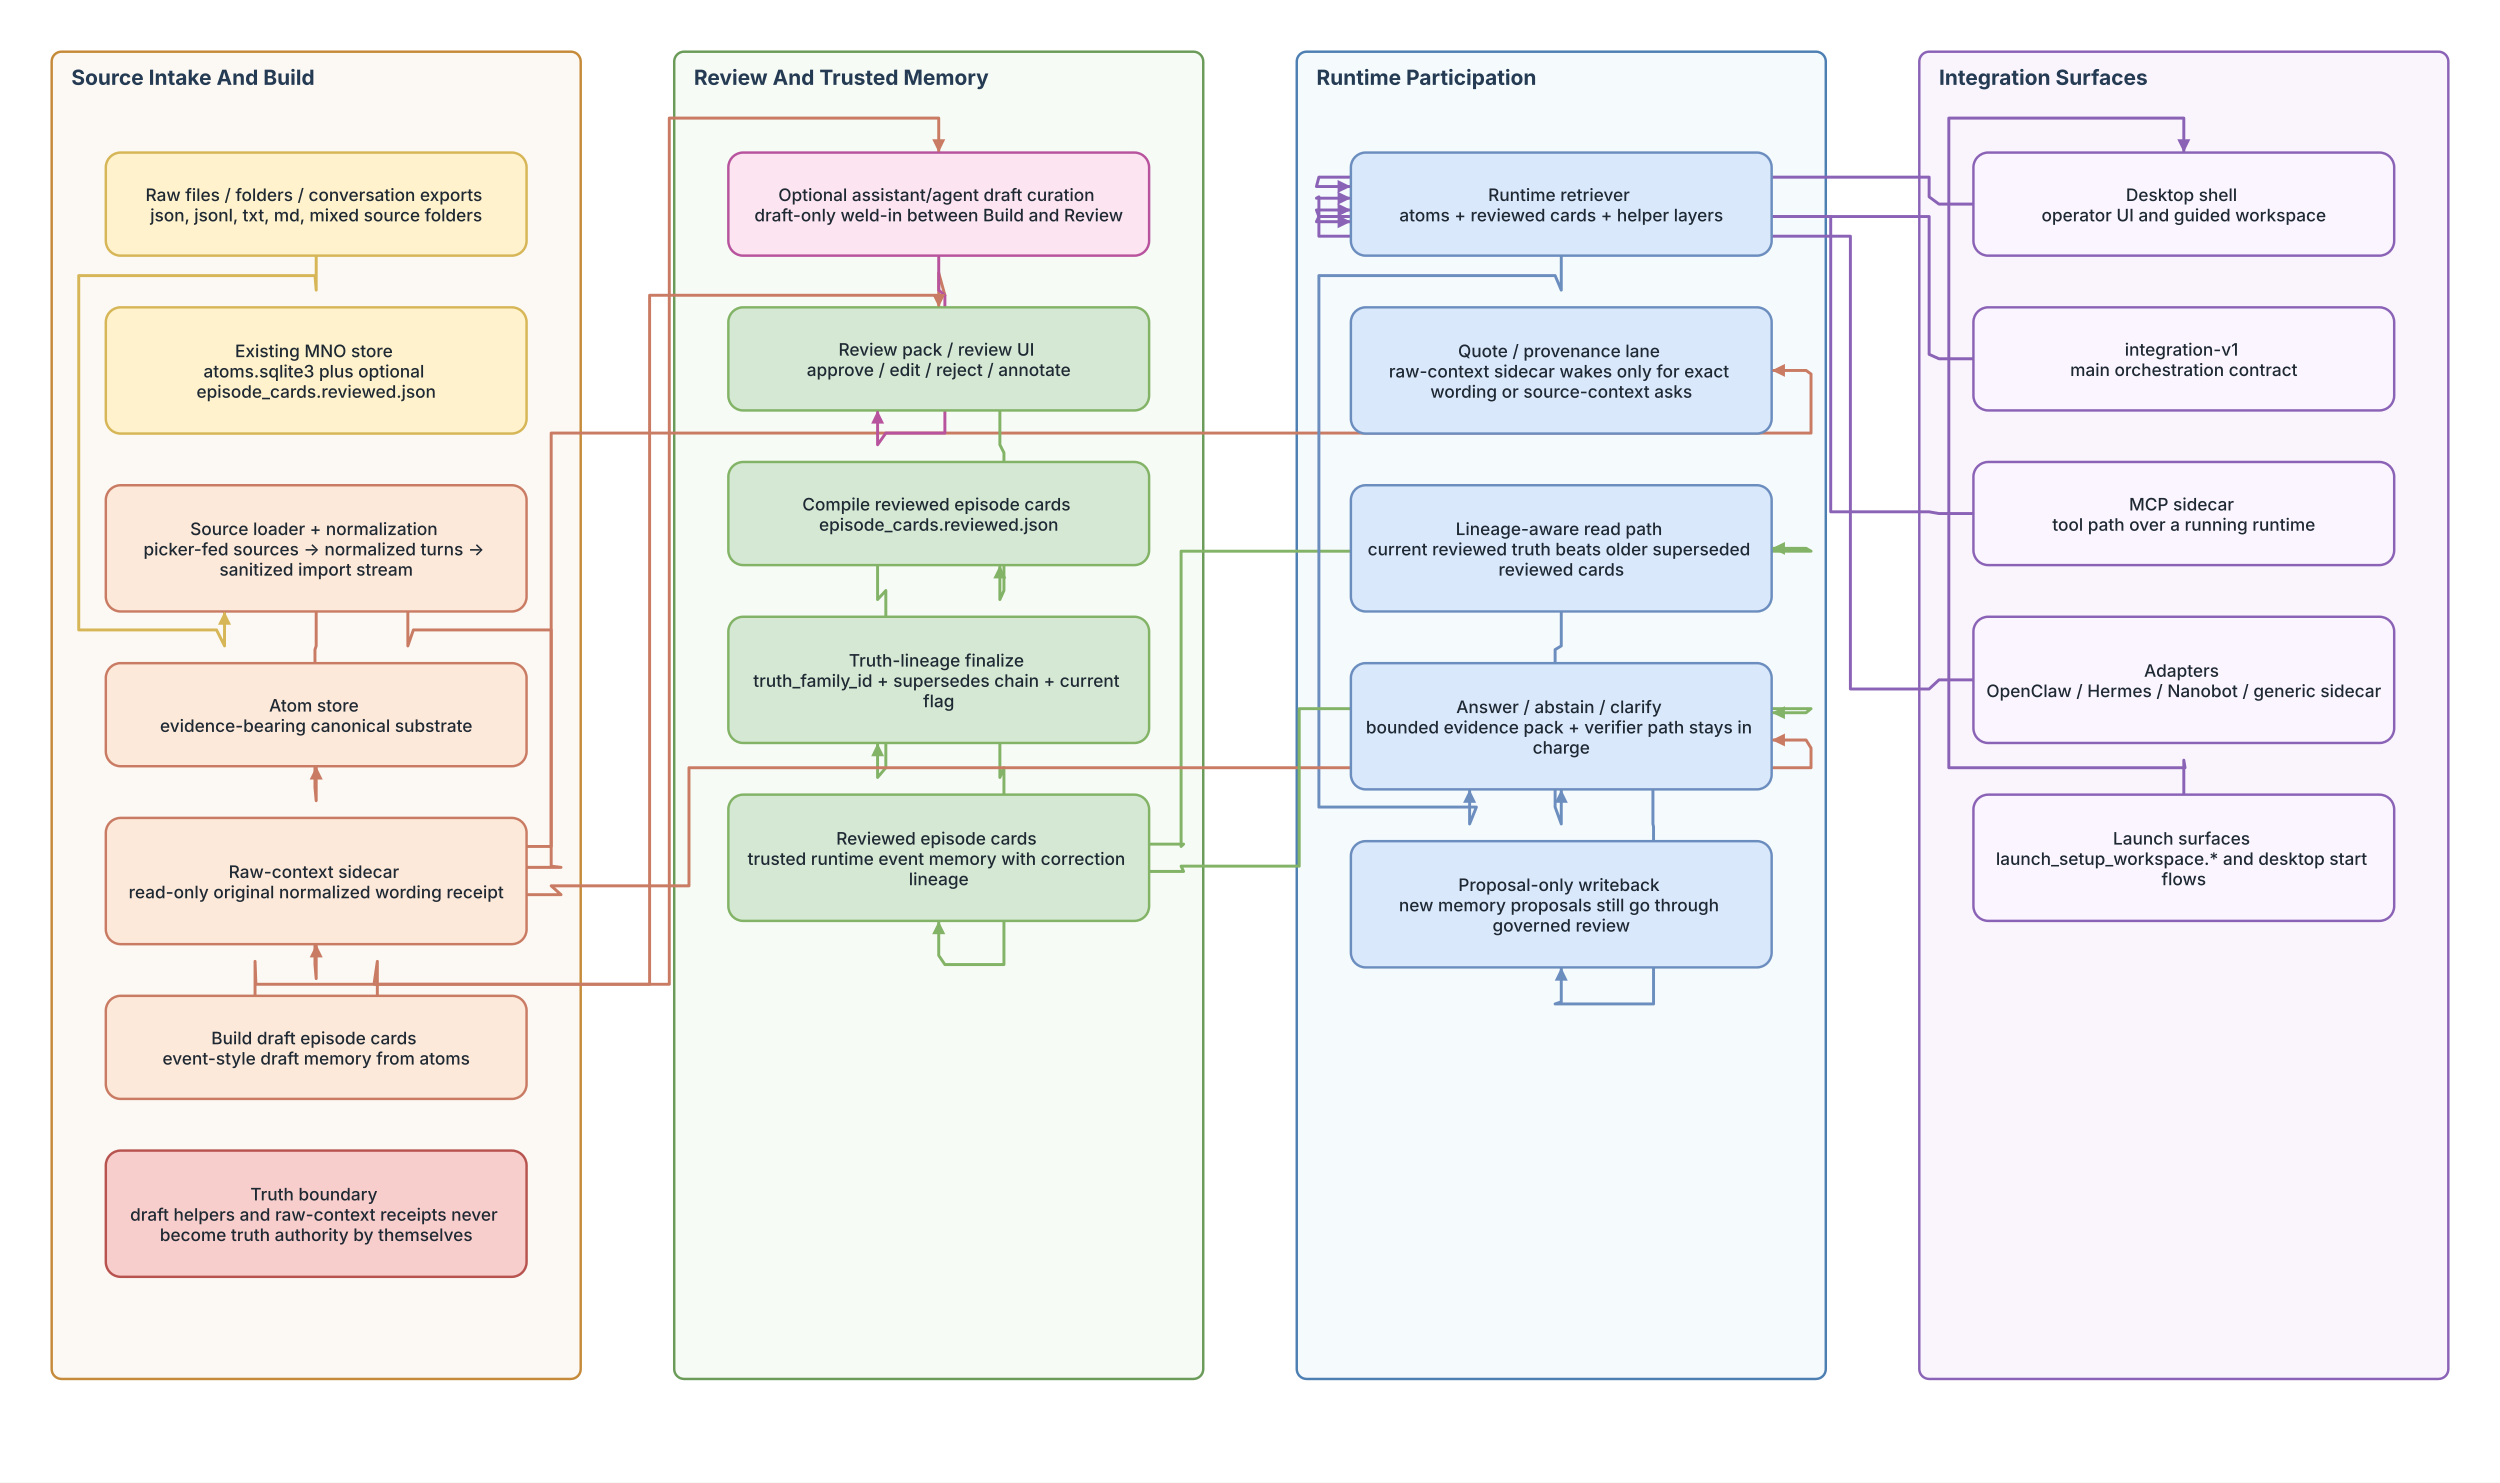
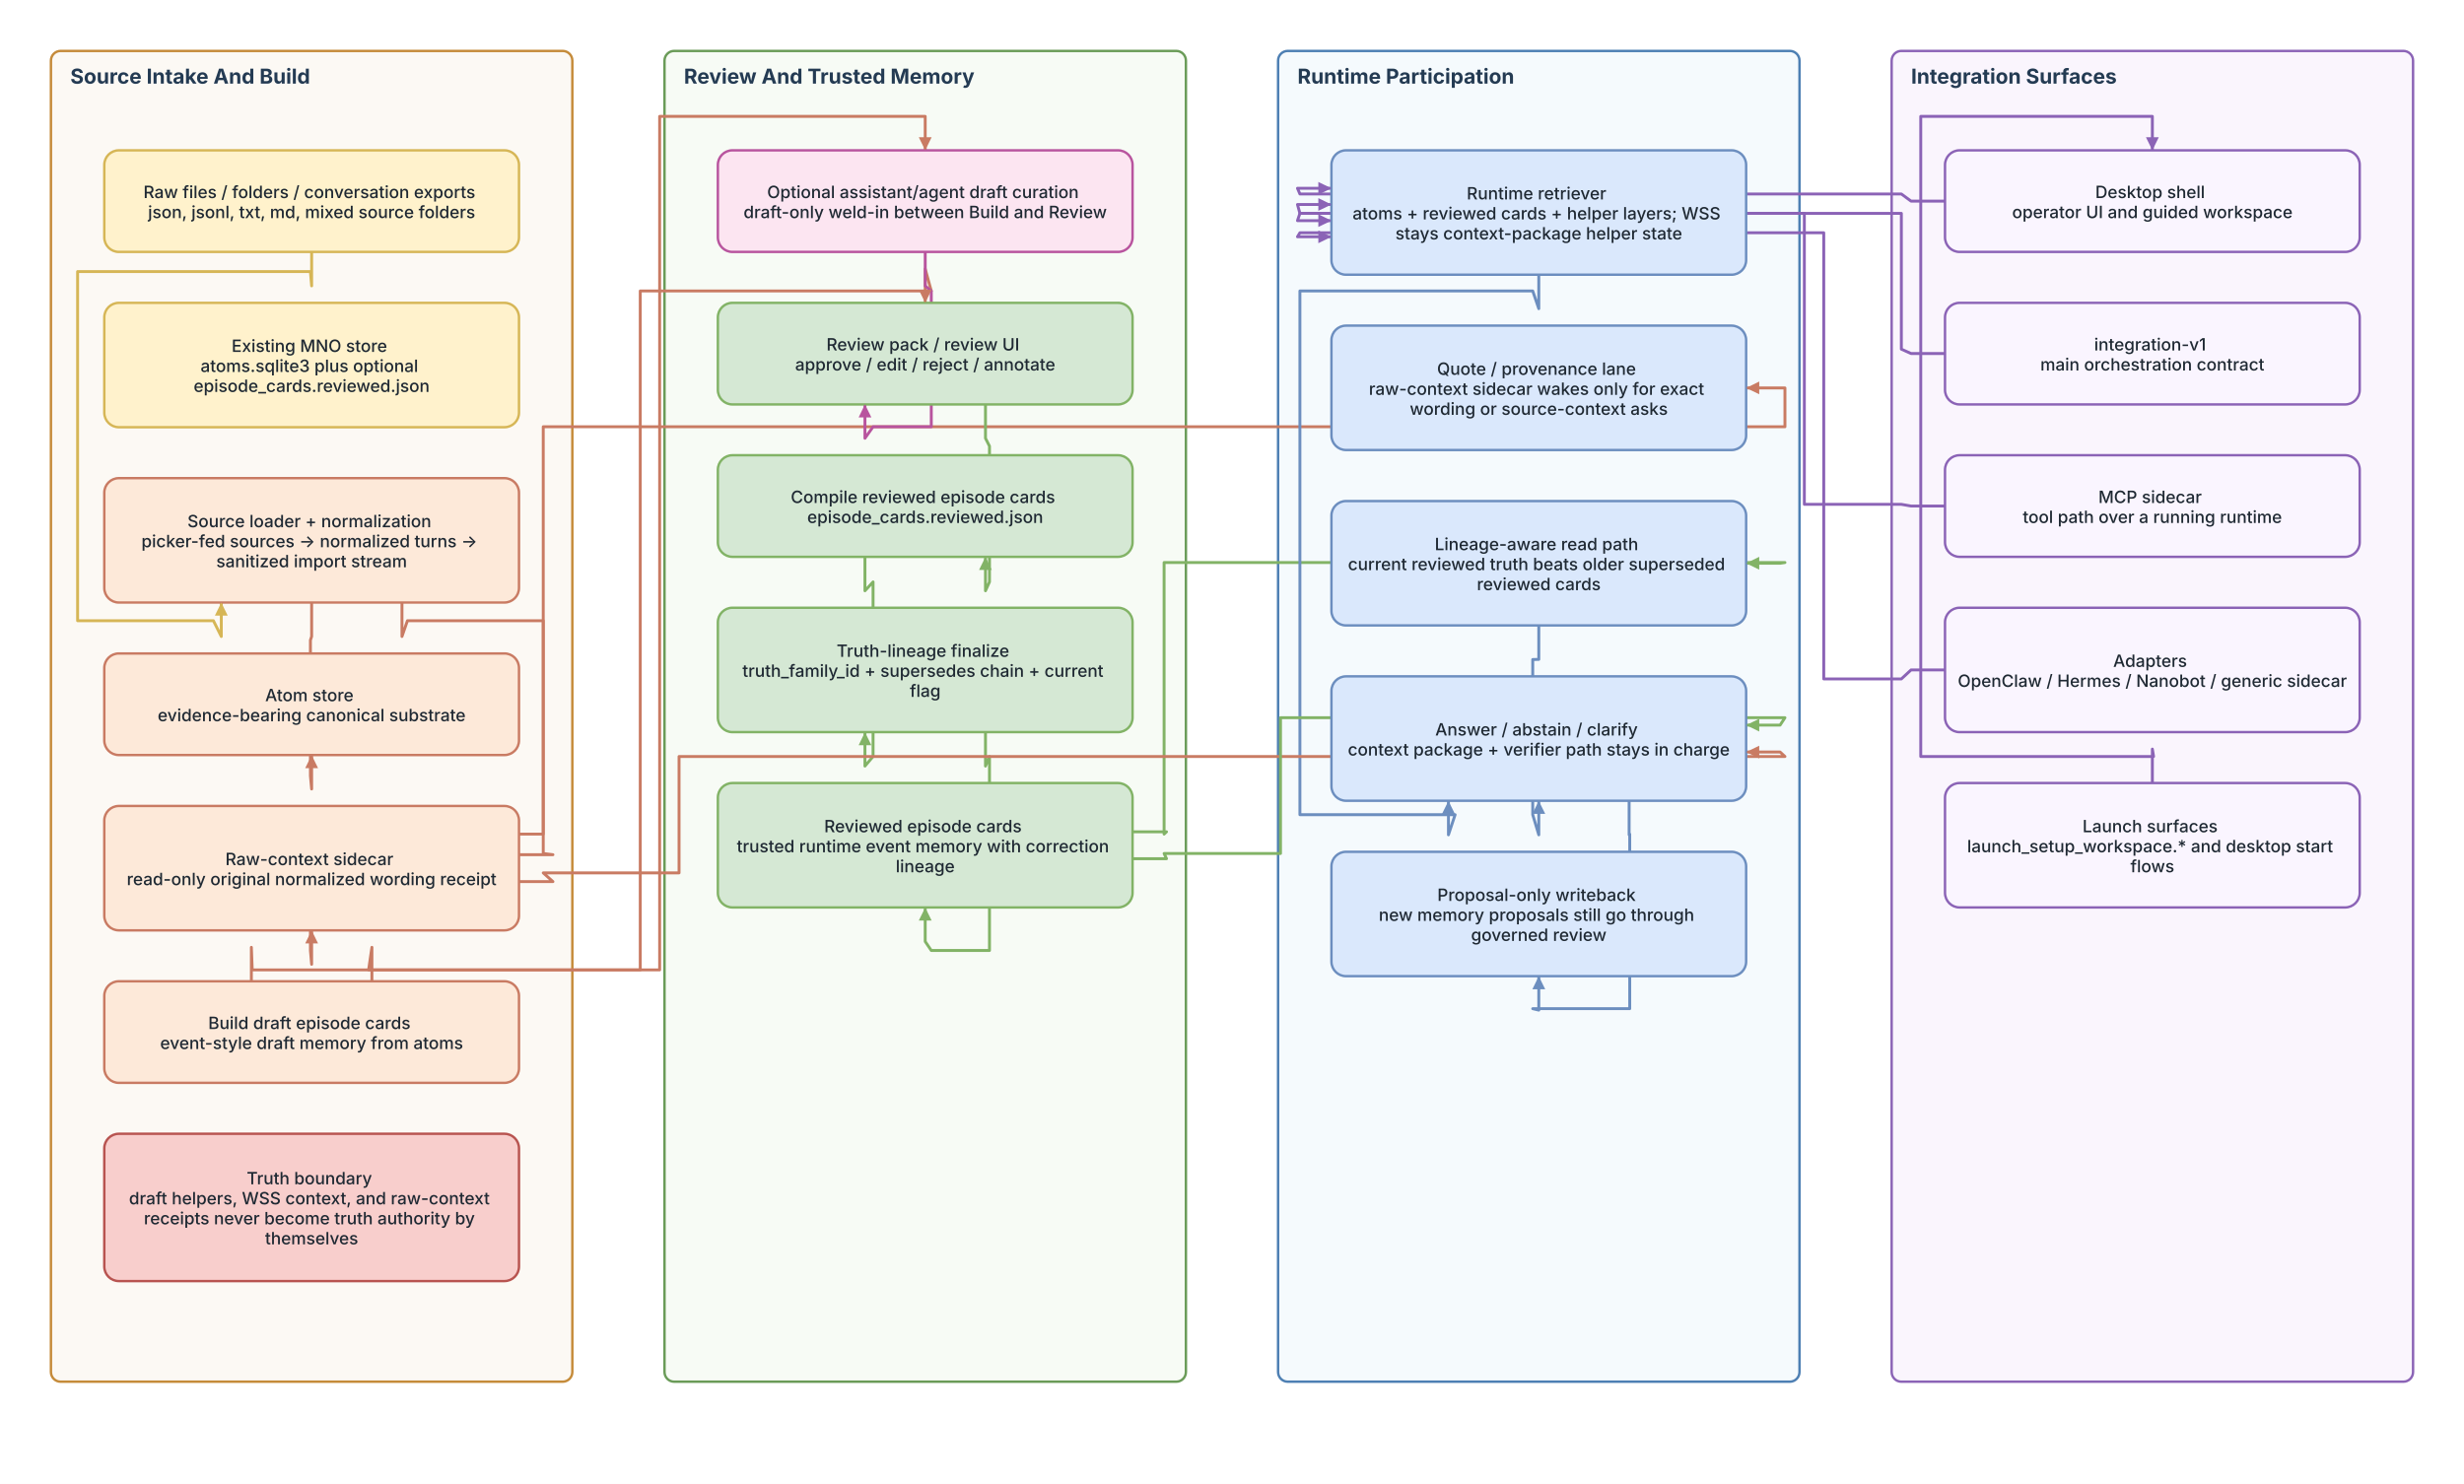
- <svg xmlns="http://www.w3.org/2000/svg" width="2032" height="1205" viewBox="0 0 2032 1205" role="img" aria-label="Engineering Pipeline">
+ <svg xmlns="http://www.w3.org/2000/svg" width="2032" height="1224" viewBox="0 0 2032 1224" role="img" aria-label="Engineering Pipeline">
  <rect width="100%" height="100%" fill="#ffffff" />
-   <rect x="42.0" y="42.0" width="430.0" height="1078.8" rx="8" fill="#f8f1e7" fill-opacity="0.48" stroke="#c58b3a" stroke-width="2" />
+   <rect x="42.0" y="42.0" width="430.0" height="1097.7" rx="8" fill="#f8f1e7" fill-opacity="0.48" stroke="#c58b3a" stroke-width="2" />
  <text x="58.0" y="69.0" font-family="Segoe UI, Inter, Arial, sans-serif" font-size="17" font-weight="700" fill="#243b53">Source Intake And Build</text>
-   <rect x="548.0" y="42.0" width="430.0" height="1078.8" rx="8" fill="#eef6ea" fill-opacity="0.48" stroke="#6a9b58" stroke-width="2" />
+   <rect x="548.0" y="42.0" width="430.0" height="1097.7" rx="8" fill="#eef6ea" fill-opacity="0.48" stroke="#6a9b58" stroke-width="2" />
  <text x="564.0" y="69.0" font-family="Segoe UI, Inter, Arial, sans-serif" font-size="17" font-weight="700" fill="#243b53">Review And Trusted Memory</text>
-   <rect x="1054.0" y="42.0" width="430.0" height="1078.8" rx="8" fill="#eaf3fb" fill-opacity="0.48" stroke="#4d7fb3" stroke-width="2" />
+   <rect x="1054.0" y="42.0" width="430.0" height="1097.7" rx="8" fill="#eaf3fb" fill-opacity="0.48" stroke="#4d7fb3" stroke-width="2" />
  <text x="1070.0" y="69.0" font-family="Segoe UI, Inter, Arial, sans-serif" font-size="17" font-weight="700" fill="#243b53">Runtime Participation</text>
-   <rect x="1560.0" y="42.0" width="430.0" height="1078.8" rx="8" fill="#f4eafa" fill-opacity="0.48" stroke="#8b63b6" stroke-width="2" />
+   <rect x="1560.0" y="42.0" width="430.0" height="1097.7" rx="8" fill="#f4eafa" fill-opacity="0.48" stroke="#8b63b6" stroke-width="2" />
  <text x="1576.0" y="69.0" font-family="Segoe UI, Inter, Arial, sans-serif" font-size="17" font-weight="700" fill="#243b53">Integration Surfaces</text>
  <polyline points="713.3,459.3 713.3,487.3 720.0,480.0 720.0,624.0 713.3,631.9 713.3,603.9" fill="none" stroke="#82b366" stroke-width="2.4" stroke-linejoin="round" stroke-linecap="round" />
  <polyline points="812.7,603.9 812.7,631.9 816.0,624.0 816.0,784.0 768.0,784.0 763.0,776.6 763.0,748.6" fill="none" stroke="#82b366" stroke-width="2.4" stroke-linejoin="round" stroke-linecap="round" />
-   <polyline points="428.0,705.0 456.0,705.0 448.0,704.0 448.0,352.0 1472.0,352.0 1472.0,304.0 1468.0,301.1 1440.0,301.1" fill="none" stroke="#c97b63" stroke-width="2.4" stroke-linejoin="round" stroke-linecap="round" />
-   <polyline points="934.0,686.1 962.0,686.1 960.0,688.0 960.0,448.0 1472.0,448.0 1468.0,445.7 1440.0,445.7" fill="none" stroke="#82b366" stroke-width="2.4" stroke-linejoin="round" stroke-linecap="round" />
-   <polyline points="1269.0,207.8 1269.0,235.8 1264.0,224.0 1072.0,224.0 1072.0,656.0 1200.0,656.0 1194.5,669.7 1194.5,641.7" fill="none" stroke="#6c8ebf" stroke-width="2.4" stroke-linejoin="round" stroke-linecap="round" />
-   <polyline points="1269.0,497.0 1269.0,525.0 1264.0,528.0 1264.0,656.0 1269.0,669.7 1269.0,641.7" fill="none" stroke="#6c8ebf" stroke-width="2.4" stroke-linejoin="round" stroke-linecap="round" />
-   <polyline points="1343.5,641.7 1343.5,669.7 1344.0,672.0 1344.0,816.0 1264.0,816.0 1269.0,814.3 1269.0,786.3" fill="none" stroke="#6c8ebf" stroke-width="2.4" stroke-linejoin="round" stroke-linecap="round" />
-   <polyline points="1604.0,165.9 1576.0,165.9 1568.0,160.0 1568.0,144.0 1072.0,144.0 1070.0,151.6 1098.0,151.6" fill="none" stroke="#8b63b6" stroke-width="2.4" stroke-linejoin="round" stroke-linecap="round" />
-   <polyline points="1604.0,291.6 1576.0,291.6 1568.0,288.0 1568.0,176.0 1072.0,176.0 1072.0,160.0 1070.0,161.1 1098.0,161.1" fill="none" stroke="#8b63b6" stroke-width="2.4" stroke-linejoin="round" stroke-linecap="round" />
+   <polyline points="428.0,705.0 456.0,705.0 448.0,704.0 448.0,352.0 1472.0,352.0 1472.0,320.0 1468.0,320.0 1440.0,320.0" fill="none" stroke="#c97b63" stroke-width="2.4" stroke-linejoin="round" stroke-linecap="round" />
+   <polyline points="934.0,686.1 962.0,686.1 960.0,688.0 960.0,464.0 1472.0,464.0 1468.0,464.6 1440.0,464.6" fill="none" stroke="#82b366" stroke-width="2.4" stroke-linejoin="round" stroke-linecap="round" />
+   <polyline points="1269.0,226.6 1269.0,254.6 1264.0,240.0 1072.0,240.0 1072.0,672.0 1200.0,672.0 1194.5,688.6 1194.5,660.6" fill="none" stroke="#6c8ebf" stroke-width="2.4" stroke-linejoin="round" stroke-linecap="round" />
+   <polyline points="1269.0,515.9 1269.0,543.9 1264.0,544.0 1264.0,672.0 1269.0,688.6 1269.0,660.6" fill="none" stroke="#6c8ebf" stroke-width="2.4" stroke-linejoin="round" stroke-linecap="round" />
+   <polyline points="1343.5,660.6 1343.5,688.6 1344.0,688.0 1344.0,832.0 1264.0,832.0 1269.0,833.2 1269.0,805.2" fill="none" stroke="#6c8ebf" stroke-width="2.4" stroke-linejoin="round" stroke-linecap="round" />
+   <polyline points="1604.0,165.9 1576.0,165.9 1568.0,160.0 1072.0,160.0 1070.0,155.3 1098.0,155.3" fill="none" stroke="#8b63b6" stroke-width="2.4" stroke-linejoin="round" stroke-linecap="round" />
+   <polyline points="1604.0,291.6 1576.0,291.6 1568.0,288.0 1568.0,176.0 1072.0,176.0 1070.0,168.7 1098.0,168.7" fill="none" stroke="#8b63b6" stroke-width="2.4" stroke-linejoin="round" stroke-linecap="round" />
  <polyline points="257.0,207.8 257.0,235.8 256.0,224.0 64.0,224.0 64.0,512.0 176.0,512.0 182.5,525.0 182.5,497.0" fill="none" stroke="#d6b656" stroke-width="2.4" stroke-linejoin="round" stroke-linecap="round" />
-   <polyline points="1604.0,417.4 1576.0,417.4 1568.0,416.0 1488.0,416.0 1488.0,176.0 1072.0,176.0 1070.0,170.7 1098.0,170.7" fill="none" stroke="#8b63b6" stroke-width="2.4" stroke-linejoin="round" stroke-linecap="round" />
-   <polyline points="1604.0,552.6 1576.0,552.6 1568.0,560.0 1504.0,560.0 1504.0,192.0 1072.0,192.0 1072.0,176.0 1070.0,180.2 1098.0,180.2" fill="none" stroke="#8b63b6" stroke-width="2.4" stroke-linejoin="round" stroke-linecap="round" />
+   <polyline points="1604.0,417.4 1576.0,417.4 1568.0,416.0 1488.0,416.0 1488.0,176.0 1072.0,176.0 1070.0,182.0 1098.0,182.0" fill="none" stroke="#8b63b6" stroke-width="2.4" stroke-linejoin="round" stroke-linecap="round" />
+   <polyline points="1604.0,552.6 1576.0,552.6 1568.0,560.0 1504.0,560.0 1504.0,192.0 1072.0,192.0 1070.0,195.3 1098.0,195.3" fill="none" stroke="#8b63b6" stroke-width="2.4" stroke-linejoin="round" stroke-linecap="round" />
  <polyline points="1775.0,645.9 1775.0,617.9 1776.0,624.0 1584.0,624.0 1584.0,96.0 1775.0,96.0 1775.0,124.0" fill="none" stroke="#8b63b6" stroke-width="2.4" stroke-linejoin="round" stroke-linecap="round" />
-   <polyline points="428.0,727.2 456.0,727.2 448.0,720.0 560.0,720.0 560.0,624.0 1472.0,624.0 1472.0,608.0 1468.0,601.5 1440.0,601.5" fill="none" stroke="#c97b63" stroke-width="2.4" stroke-linejoin="round" stroke-linecap="round" />
-   <polyline points="934.0,708.3 962.0,708.3 960.0,704.0 1056.0,704.0 1056.0,576.0 1472.0,576.0 1468.0,579.3 1440.0,579.3" fill="none" stroke="#82b366" stroke-width="2.4" stroke-linejoin="round" stroke-linecap="round" />
+   <polyline points="428.0,727.2 456.0,727.2 448.0,720.0 560.0,720.0 560.0,624.0 1472.0,624.0 1468.0,620.3 1440.0,620.3" fill="none" stroke="#c97b63" stroke-width="2.4" stroke-linejoin="round" stroke-linecap="round" />
+   <polyline points="934.0,708.3 962.0,708.3 960.0,704.0 1056.0,704.0 1056.0,592.0 1472.0,592.0 1468.0,598.1 1440.0,598.1" fill="none" stroke="#82b366" stroke-width="2.4" stroke-linejoin="round" stroke-linecap="round" />
  <polyline points="257.0,497.0 257.0,525.0 256.0,528.0 256.0,640.0 257.0,650.8 257.0,622.8" fill="none" stroke="#c97b63" stroke-width="2.4" stroke-linejoin="round" stroke-linecap="round" />
  <polyline points="331.5,497.0 331.5,525.0 336.0,512.0 448.0,512.0 448.0,688.0 256.0,688.0 256.0,784.0 257.0,795.4 257.0,767.4" fill="none" stroke="#c97b63" stroke-width="2.4" stroke-linejoin="round" stroke-linecap="round" />
  <polyline points="207.3,809.4 207.3,781.4 208.0,800.0 544.0,800.0 544.0,96.0 763.0,96.0 763.0,124.0" fill="none" stroke="#c97b63" stroke-width="2.4" stroke-linejoin="round" stroke-linecap="round" />
  <polyline points="306.7,809.4 306.7,781.4 304.0,800.0 528.0,800.0 528.0,240.0 768.0,240.0 763.0,221.8 763.0,249.8" fill="none" stroke="#c97b63" stroke-width="2.4" stroke-linejoin="round" stroke-linecap="round" />
  <polyline points="763.0,207.8 763.0,235.8 768.0,240.0 768.0,352.0 720.0,352.0 713.3,361.5 713.3,333.5" fill="none" stroke="#b8549e" stroke-width="2.4" stroke-linejoin="round" stroke-linecap="round" />
  <polyline points="812.7,333.5 812.7,361.5 816.0,368.0 816.0,480.0 812.7,487.3 812.7,459.3" fill="none" stroke="#82b366" stroke-width="2.4" stroke-linejoin="round" stroke-linecap="round" />
  <rect x="86.0" y="124.0" width="342.0" height="83.8" rx="12" fill="#fff2cc" stroke="#d6b656" stroke-width="2" />
  <text text-anchor="middle" font-family="Segoe UI, Inter, Arial, sans-serif" font-size="14" font-weight="500" fill="#1f2933" x="257.0" y="163.4">
    <tspan x="257.0" dy="0.0">Raw files / folders / conversation exports</tspan>
    <tspan x="257.0" dy="16.5">json, jsonl, txt, md, mixed source folders</tspan>
  </text>
  <rect x="86.0" y="249.8" width="342.0" height="102.6" rx="12" fill="#fff2cc" stroke="#d6b656" stroke-width="2" />
  <text text-anchor="middle" font-family="Segoe UI, Inter, Arial, sans-serif" font-size="14" font-weight="500" fill="#1f2933" x="257.0" y="290.3">
    <tspan x="257.0" dy="0.0">Existing MNO store</tspan>
    <tspan x="257.0" dy="16.5">atoms.sqlite3 plus optional</tspan>
    <tspan x="257.0" dy="16.5">episode_cards.reviewed.json</tspan>
  </text>
  <rect x="86.0" y="394.4" width="342.0" height="102.6" rx="12" fill="#fde9d9" stroke="#c97b63" stroke-width="2" />
  <text text-anchor="middle" font-family="Segoe UI, Inter, Arial, sans-serif" font-size="14" font-weight="500" fill="#1f2933" x="257.0" y="434.9">
    <tspan x="257.0" dy="0.0">Source loader + normalization</tspan>
    <tspan x="257.0" dy="16.5">picker-fed sources -&gt; normalized turns -&gt;</tspan>
    <tspan x="257.0" dy="16.5">sanitized import stream</tspan>
  </text>
  <rect x="86.0" y="539.0" width="342.0" height="83.8" rx="12" fill="#fde9d9" stroke="#c97b63" stroke-width="2" />
  <text text-anchor="middle" font-family="Segoe UI, Inter, Arial, sans-serif" font-size="14" font-weight="500" fill="#1f2933" x="257.0" y="578.4">
    <tspan x="257.0" dy="0.0">Atom store</tspan>
    <tspan x="257.0" dy="16.5">evidence-bearing canonical substrate</tspan>
  </text>
  <rect x="86.0" y="664.8" width="342.0" height="102.6" rx="12" fill="#fde9d9" stroke="#c97b63" stroke-width="2" />
  <text text-anchor="middle" font-family="Segoe UI, Inter, Arial, sans-serif" font-size="14" font-weight="500" fill="#1f2933" x="257.0" y="713.6">
    <tspan x="257.0" dy="0.0">Raw-context sidecar</tspan>
    <tspan x="257.0" dy="16.5">read-only original normalized wording receipt</tspan>
  </text>
  <rect x="86.0" y="809.4" width="342.0" height="83.8" rx="12" fill="#fde9d9" stroke="#c97b63" stroke-width="2" />
  <text text-anchor="middle" font-family="Segoe UI, Inter, Arial, sans-serif" font-size="14" font-weight="500" fill="#1f2933" x="257.0" y="848.8">
    <tspan x="257.0" dy="0.0">Build draft episode cards</tspan>
    <tspan x="257.0" dy="16.5">event-style draft memory from atoms</tspan>
  </text>
-   <rect x="86.0" y="935.2" width="342.0" height="102.6" rx="12" fill="#f8cecc" stroke="#b85450" stroke-width="2" />
-   <text text-anchor="middle" font-family="Segoe UI, Inter, Arial, sans-serif" font-size="14" font-weight="500" fill="#1f2933" x="257.0" y="975.7">
+   <rect x="86.0" y="935.2" width="342.0" height="121.5" rx="12" fill="#f8cecc" stroke="#b85450" stroke-width="2" />
+   <text text-anchor="middle" font-family="Segoe UI, Inter, Arial, sans-serif" font-size="14" font-weight="500" fill="#1f2933" x="257.0" y="976.9">
    <tspan x="257.0" dy="0.0">Truth boundary</tspan>
-     <tspan x="257.0" dy="16.5">draft helpers and raw-context receipts never</tspan>
-     <tspan x="257.0" dy="16.5">become truth authority by themselves</tspan>
+     <tspan x="257.0" dy="16.5">draft helpers, WSS context, and raw-context</tspan>
+     <tspan x="257.0" dy="16.5">receipts never become truth authority by</tspan>
+     <tspan x="257.0" dy="16.5">themselves</tspan>
  </text>
  <rect x="592.0" y="124.0" width="342.0" height="83.8" rx="12" fill="#fce5f1" stroke="#b8549e" stroke-width="2" />
  <text text-anchor="middle" font-family="Segoe UI, Inter, Arial, sans-serif" font-size="14" font-weight="500" fill="#1f2933" x="763.0" y="163.4">
    <tspan x="763.0" dy="0.0">Optional assistant/agent draft curation</tspan>
    <tspan x="763.0" dy="16.5">draft-only weld-in between Build and Review</tspan>
  </text>
  <rect x="592.0" y="249.8" width="342.0" height="83.8" rx="12" fill="#d5e8d4" stroke="#82b366" stroke-width="2" />
  <text text-anchor="middle" font-family="Segoe UI, Inter, Arial, sans-serif" font-size="14" font-weight="500" fill="#1f2933" x="763.0" y="289.1">
    <tspan x="763.0" dy="0.0">Review pack / review UI</tspan>
    <tspan x="763.0" dy="16.5">approve / edit / reject / annotate</tspan>
  </text>
  <rect x="592.0" y="375.5" width="342.0" height="83.8" rx="12" fill="#d5e8d4" stroke="#82b366" stroke-width="2" />
  <text text-anchor="middle" font-family="Segoe UI, Inter, Arial, sans-serif" font-size="14" font-weight="500" fill="#1f2933" x="763.0" y="414.9">
    <tspan x="763.0" dy="0.0">Compile reviewed episode cards</tspan>
    <tspan x="763.0" dy="16.5">episode_cards.reviewed.json</tspan>
  </text>
  <rect x="592.0" y="501.3" width="342.0" height="102.6" rx="12" fill="#d5e8d4" stroke="#82b366" stroke-width="2" />
  <text text-anchor="middle" font-family="Segoe UI, Inter, Arial, sans-serif" font-size="14" font-weight="500" fill="#1f2933" x="763.0" y="541.8">
    <tspan x="763.0" dy="0.0">Truth-lineage finalize</tspan>
    <tspan x="763.0" dy="16.5">truth_family_id + supersedes chain + current</tspan>
    <tspan x="763.0" dy="16.5">flag</tspan>
  </text>
  <rect x="592.0" y="645.9" width="342.0" height="102.6" rx="12" fill="#d5e8d4" stroke="#82b366" stroke-width="2" />
  <text text-anchor="middle" font-family="Segoe UI, Inter, Arial, sans-serif" font-size="14" font-weight="500" fill="#1f2933" x="763.0" y="686.5">
    <tspan x="763.0" dy="0.0">Reviewed episode cards</tspan>
    <tspan x="763.0" dy="16.5">trusted runtime event memory with correction</tspan>
    <tspan x="763.0" dy="16.5">lineage</tspan>
  </text>
-   <rect x="1098.0" y="124.0" width="342.0" height="83.8" rx="12" fill="#dae8fc" stroke="#6c8ebf" stroke-width="2" />
-   <text text-anchor="middle" font-family="Segoe UI, Inter, Arial, sans-serif" font-size="14" font-weight="500" fill="#1f2933" x="1269.0" y="163.4">
+   <rect x="1098.0" y="124.0" width="342.0" height="102.6" rx="12" fill="#dae8fc" stroke="#6c8ebf" stroke-width="2" />
+   <text text-anchor="middle" font-family="Segoe UI, Inter, Arial, sans-serif" font-size="14" font-weight="500" fill="#1f2933" x="1269.0" y="164.5">
    <tspan x="1269.0" dy="0.0">Runtime retriever</tspan>
-     <tspan x="1269.0" dy="16.5">atoms + reviewed cards + helper layers</tspan>
+     <tspan x="1269.0" dy="16.5">atoms + reviewed cards + helper layers; WSS</tspan>
+     <tspan x="1269.0" dy="16.5">stays context-package helper state</tspan>
  </text>
-   <rect x="1098.0" y="249.8" width="342.0" height="102.6" rx="12" fill="#dae8fc" stroke="#6c8ebf" stroke-width="2" />
-   <text text-anchor="middle" font-family="Segoe UI, Inter, Arial, sans-serif" font-size="14" font-weight="500" fill="#1f2933" x="1269.0" y="290.3">
+   <rect x="1098.0" y="268.6" width="342.0" height="102.6" rx="12" fill="#dae8fc" stroke="#6c8ebf" stroke-width="2" />
+   <text text-anchor="middle" font-family="Segoe UI, Inter, Arial, sans-serif" font-size="14" font-weight="500" fill="#1f2933" x="1269.0" y="309.2">
    <tspan x="1269.0" dy="0.0">Quote / provenance lane</tspan>
    <tspan x="1269.0" dy="16.5">raw-context sidecar wakes only for exact</tspan>
    <tspan x="1269.0" dy="16.5">wording or source-context asks</tspan>
  </text>
-   <rect x="1098.0" y="394.4" width="342.0" height="102.6" rx="12" fill="#dae8fc" stroke="#6c8ebf" stroke-width="2" />
-   <text text-anchor="middle" font-family="Segoe UI, Inter, Arial, sans-serif" font-size="14" font-weight="500" fill="#1f2933" x="1269.0" y="434.9">
+   <rect x="1098.0" y="413.3" width="342.0" height="102.6" rx="12" fill="#dae8fc" stroke="#6c8ebf" stroke-width="2" />
+   <text text-anchor="middle" font-family="Segoe UI, Inter, Arial, sans-serif" font-size="14" font-weight="500" fill="#1f2933" x="1269.0" y="453.8">
    <tspan x="1269.0" dy="0.0">Lineage-aware read path</tspan>
    <tspan x="1269.0" dy="16.5">current reviewed truth beats older superseded</tspan>
    <tspan x="1269.0" dy="16.5">reviewed cards</tspan>
  </text>
-   <rect x="1098.0" y="539.0" width="342.0" height="102.6" rx="12" fill="#dae8fc" stroke="#6c8ebf" stroke-width="2" />
-   <text text-anchor="middle" font-family="Segoe UI, Inter, Arial, sans-serif" font-size="14" font-weight="500" fill="#1f2933" x="1269.0" y="579.6">
+   <rect x="1098.0" y="557.9" width="342.0" height="102.6" rx="12" fill="#dae8fc" stroke="#6c8ebf" stroke-width="2" />
+   <text text-anchor="middle" font-family="Segoe UI, Inter, Arial, sans-serif" font-size="14" font-weight="500" fill="#1f2933" x="1269.0" y="606.7">
    <tspan x="1269.0" dy="0.0">Answer / abstain / clarify</tspan>
-     <tspan x="1269.0" dy="16.5">bounded evidence pack + verifier path stays in</tspan>
-     <tspan x="1269.0" dy="16.5">charge</tspan>
+     <tspan x="1269.0" dy="16.5">context package + verifier path stays in charge</tspan>
  </text>
-   <rect x="1098.0" y="683.7" width="342.0" height="102.6" rx="12" fill="#dae8fc" stroke="#6c8ebf" stroke-width="2" />
-   <text text-anchor="middle" font-family="Segoe UI, Inter, Arial, sans-serif" font-size="14" font-weight="500" fill="#1f2933" x="1269.0" y="724.2">
+   <rect x="1098.0" y="702.6" width="342.0" height="102.6" rx="12" fill="#dae8fc" stroke="#6c8ebf" stroke-width="2" />
+   <text text-anchor="middle" font-family="Segoe UI, Inter, Arial, sans-serif" font-size="14" font-weight="500" fill="#1f2933" x="1269.0" y="743.1">
    <tspan x="1269.0" dy="0.0">Proposal-only writeback</tspan>
    <tspan x="1269.0" dy="16.5">new memory proposals still go through</tspan>
    <tspan x="1269.0" dy="16.5">governed review</tspan>
  </text>
  <rect x="1604.0" y="124.0" width="342.0" height="83.8" rx="12" fill="#faf5ff" stroke="#8b63b6" stroke-width="2" />
  <text text-anchor="middle" font-family="Segoe UI, Inter, Arial, sans-serif" font-size="14" font-weight="500" fill="#1f2933" x="1775.0" y="163.4">
    <tspan x="1775.0" dy="0.0">Desktop shell</tspan>
    <tspan x="1775.0" dy="16.5">operator UI and guided workspace</tspan>
  </text>
  <rect x="1604.0" y="249.8" width="342.0" height="83.8" rx="12" fill="#faf5ff" stroke="#8b63b6" stroke-width="2" />
  <text text-anchor="middle" font-family="Segoe UI, Inter, Arial, sans-serif" font-size="14" font-weight="500" fill="#1f2933" x="1775.0" y="289.1">
    <tspan x="1775.0" dy="0.0">integration-v1</tspan>
    <tspan x="1775.0" dy="16.5">main orchestration contract</tspan>
  </text>
  <rect x="1604.0" y="375.5" width="342.0" height="83.8" rx="12" fill="#faf5ff" stroke="#8b63b6" stroke-width="2" />
  <text text-anchor="middle" font-family="Segoe UI, Inter, Arial, sans-serif" font-size="14" font-weight="500" fill="#1f2933" x="1775.0" y="414.9">
    <tspan x="1775.0" dy="0.0">MCP sidecar</tspan>
    <tspan x="1775.0" dy="16.5">tool path over a running runtime</tspan>
  </text>
  <rect x="1604.0" y="501.3" width="342.0" height="102.6" rx="12" fill="#faf5ff" stroke="#8b63b6" stroke-width="2" />
  <text text-anchor="middle" font-family="Segoe UI, Inter, Arial, sans-serif" font-size="14" font-weight="500" fill="#1f2933" x="1775.0" y="550.1">
    <tspan x="1775.0" dy="0.0">Adapters</tspan>
    <tspan x="1775.0" dy="16.5">OpenClaw / Hermes / Nanobot / generic sidecar</tspan>
  </text>
  <rect x="1604.0" y="645.9" width="342.0" height="102.6" rx="12" fill="#faf5ff" stroke="#8b63b6" stroke-width="2" />
  <text text-anchor="middle" font-family="Segoe UI, Inter, Arial, sans-serif" font-size="14" font-weight="500" fill="#1f2933" x="1775.0" y="686.5">
    <tspan x="1775.0" dy="0.0">Launch surfaces</tspan>
    <tspan x="1775.0" dy="16.5">launch_setup_workspace.* and desktop start</tspan>
    <tspan x="1775.0" dy="16.5">flows</tspan>
  </text>
  <polygon points="713.3,603.9 718.6,614.7 708.1,614.7" fill="#82b366" />
  <polygon points="763.0,748.6 768.3,759.3 757.7,759.3" fill="#82b366" />
-   <polygon points="1440.0,301.1 1450.8,295.8 1450.8,306.3" fill="#c97b63" />
-   <polygon points="1440.0,445.7 1450.8,440.5 1450.8,451.0" fill="#82b366" />
-   <polygon points="1194.5,641.7 1199.8,652.5 1189.2,652.5" fill="#6c8ebf" />
-   <polygon points="1269.0,641.7 1274.3,652.5 1263.7,652.5" fill="#6c8ebf" />
-   <polygon points="1269.0,786.3 1274.3,797.1 1263.7,797.1" fill="#6c8ebf" />
-   <polygon points="1098.0,151.6 1087.2,156.8 1087.2,146.3" fill="#8b63b6" />
-   <polygon points="1098.0,161.1 1087.2,166.4 1087.2,155.8" fill="#8b63b6" />
+   <polygon points="1440.0,320.0 1450.8,314.7 1450.8,325.2" fill="#c97b63" />
+   <polygon points="1440.0,464.6 1450.8,459.3 1450.8,469.9" fill="#82b366" />
+   <polygon points="1194.5,660.6 1199.8,671.3 1189.2,671.3" fill="#6c8ebf" />
+   <polygon points="1269.0,660.6 1274.3,671.3 1263.7,671.3" fill="#6c8ebf" />
+   <polygon points="1269.0,805.2 1274.3,816.0 1263.7,816.0" fill="#6c8ebf" />
+   <polygon points="1098.0,155.3 1087.2,160.6 1087.2,150.1" fill="#8b63b6" />
+   <polygon points="1098.0,168.7 1087.2,173.9 1087.2,163.4" fill="#8b63b6" />
  <polygon points="182.5,497.0 187.8,507.8 177.2,507.8" fill="#d6b656" />
-   <polygon points="1098.0,170.7 1087.2,175.9 1087.2,165.4" fill="#8b63b6" />
-   <polygon points="1098.0,180.2 1087.2,185.5 1087.2,174.9" fill="#8b63b6" />
+   <polygon points="1098.0,182.0 1087.2,187.2 1087.2,176.7" fill="#8b63b6" />
+   <polygon points="1098.0,195.3 1087.2,200.6 1087.2,190.1" fill="#8b63b6" />
  <polygon points="1775.0,124.0 1769.7,113.2 1780.3,113.2" fill="#8b63b6" />
-   <polygon points="1440.0,601.5 1450.8,596.2 1450.8,606.7" fill="#c97b63" />
-   <polygon points="1440.0,579.3 1450.8,574.0 1450.8,584.5" fill="#82b366" />
+   <polygon points="1440.0,620.3 1450.8,615.1 1450.8,625.6" fill="#c97b63" />
+   <polygon points="1440.0,598.1 1450.8,592.9 1450.8,603.4" fill="#82b366" />
  <polygon points="257.0,622.8 262.3,633.6 251.7,633.6" fill="#c97b63" />
  <polygon points="257.0,767.4 262.3,778.2 251.7,778.2" fill="#c97b63" />
  <polygon points="763.0,124.0 757.7,113.2 768.3,113.2" fill="#c97b63" />
  <polygon points="763.0,249.8 757.7,239.0 768.3,239.0" fill="#c97b63" />
  <polygon points="713.3,333.5 718.6,344.3 708.1,344.3" fill="#b8549e" />
  <polygon points="812.7,459.3 817.9,470.1 807.4,470.1" fill="#82b366" />
</svg>
